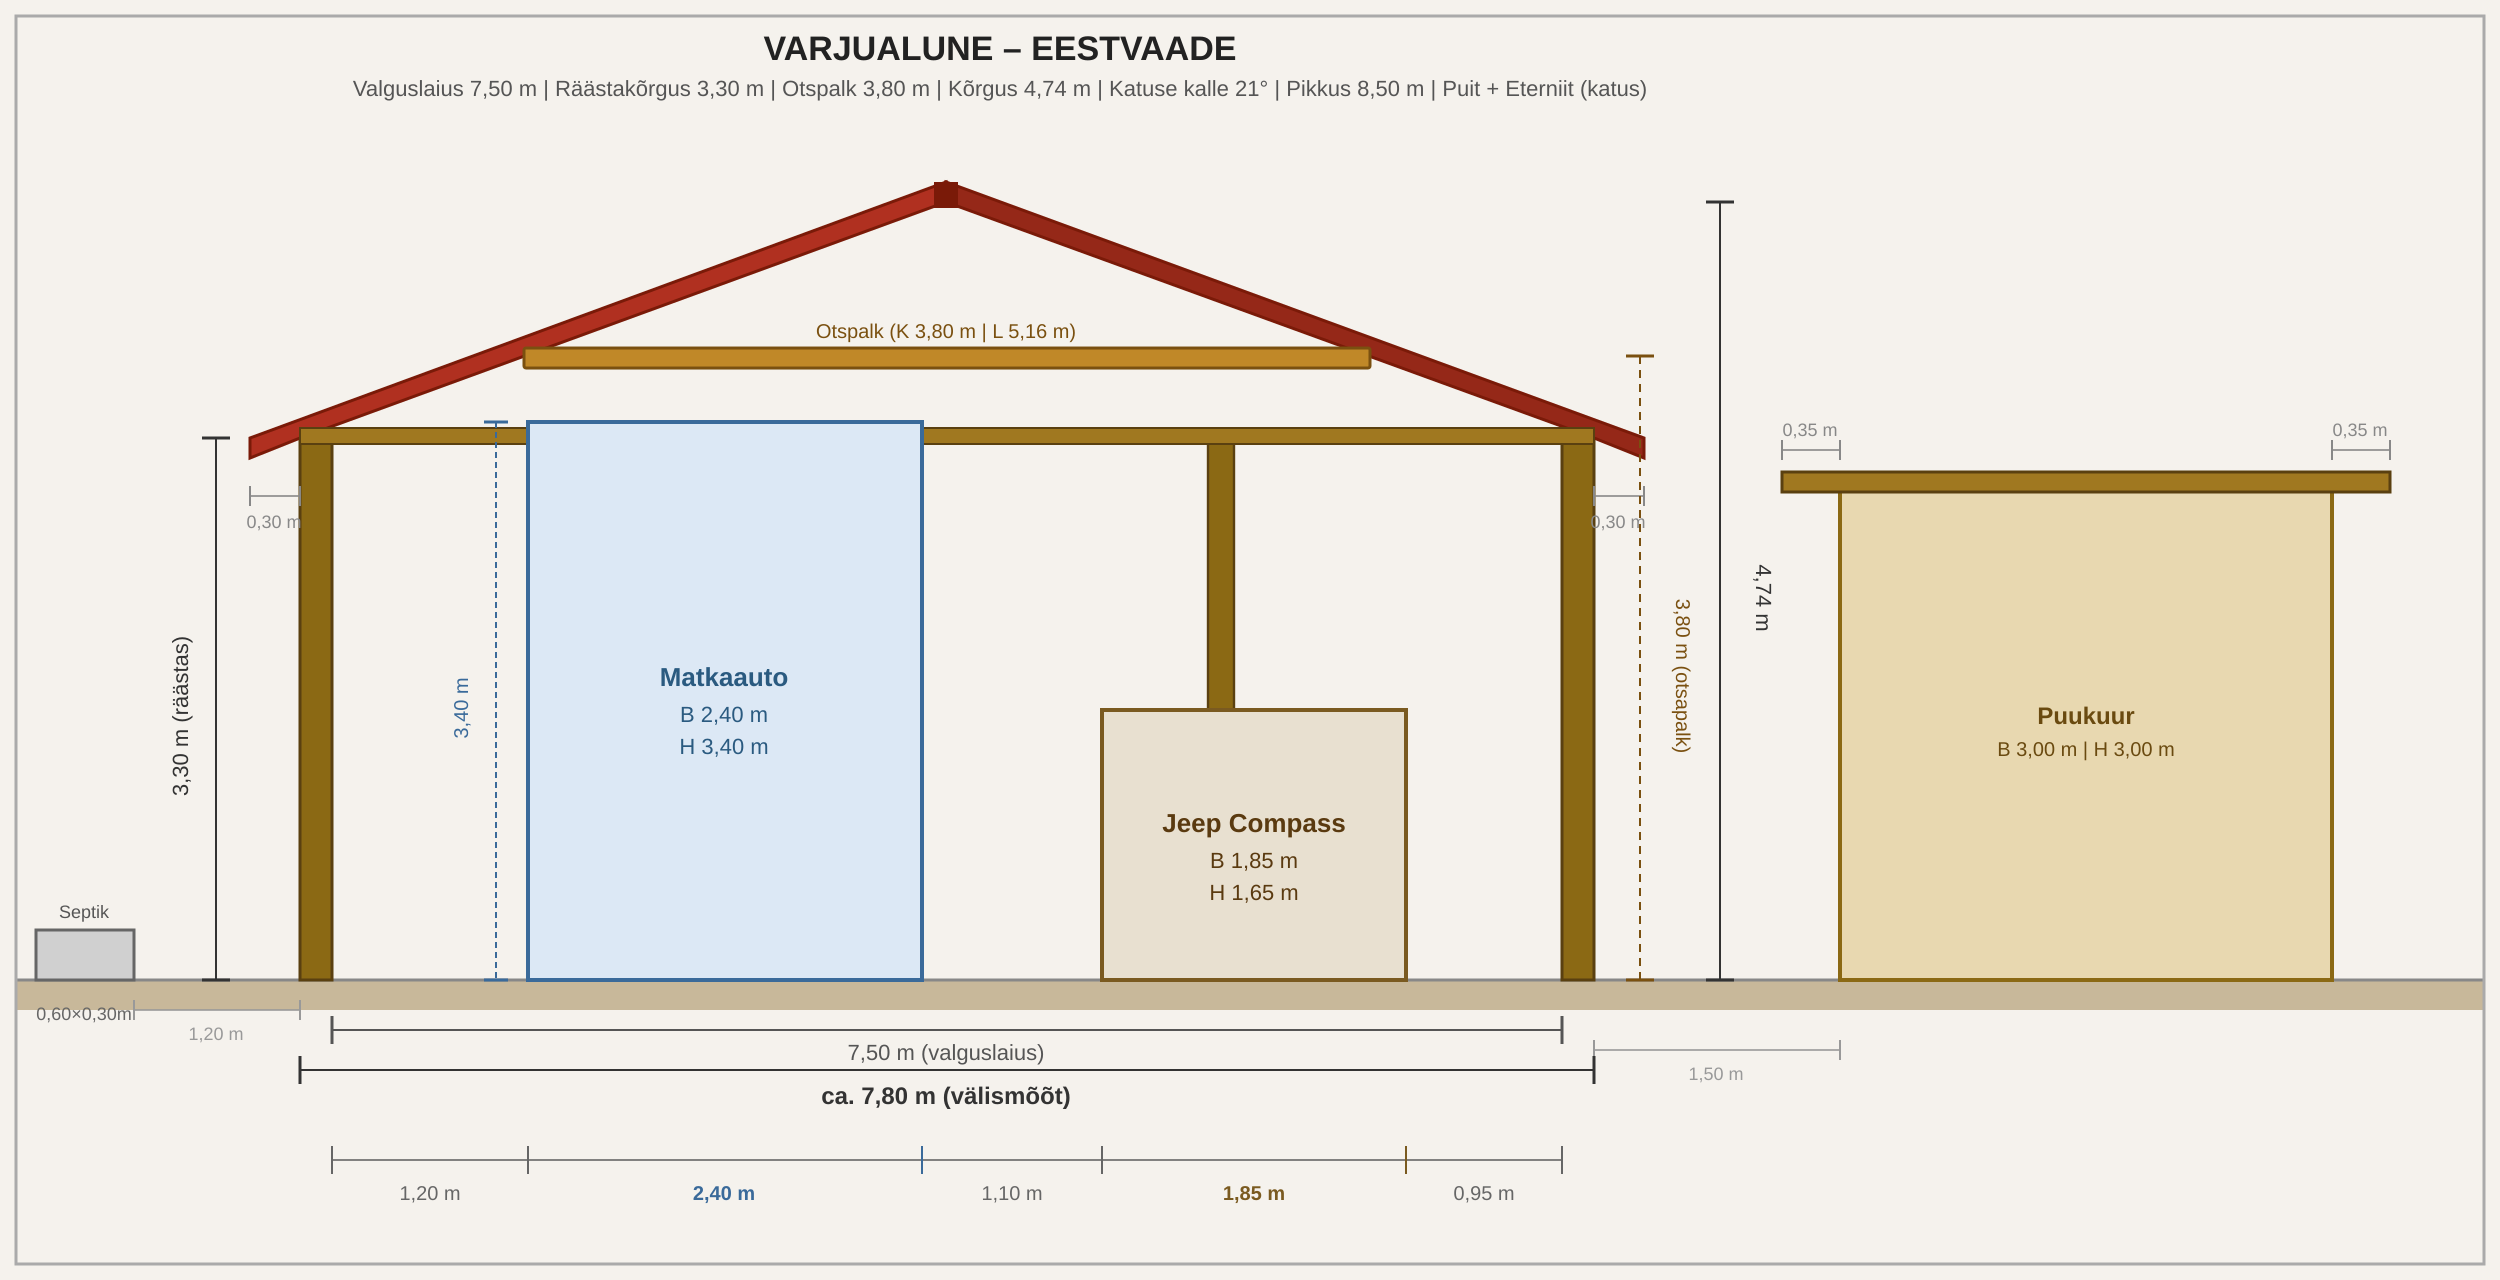
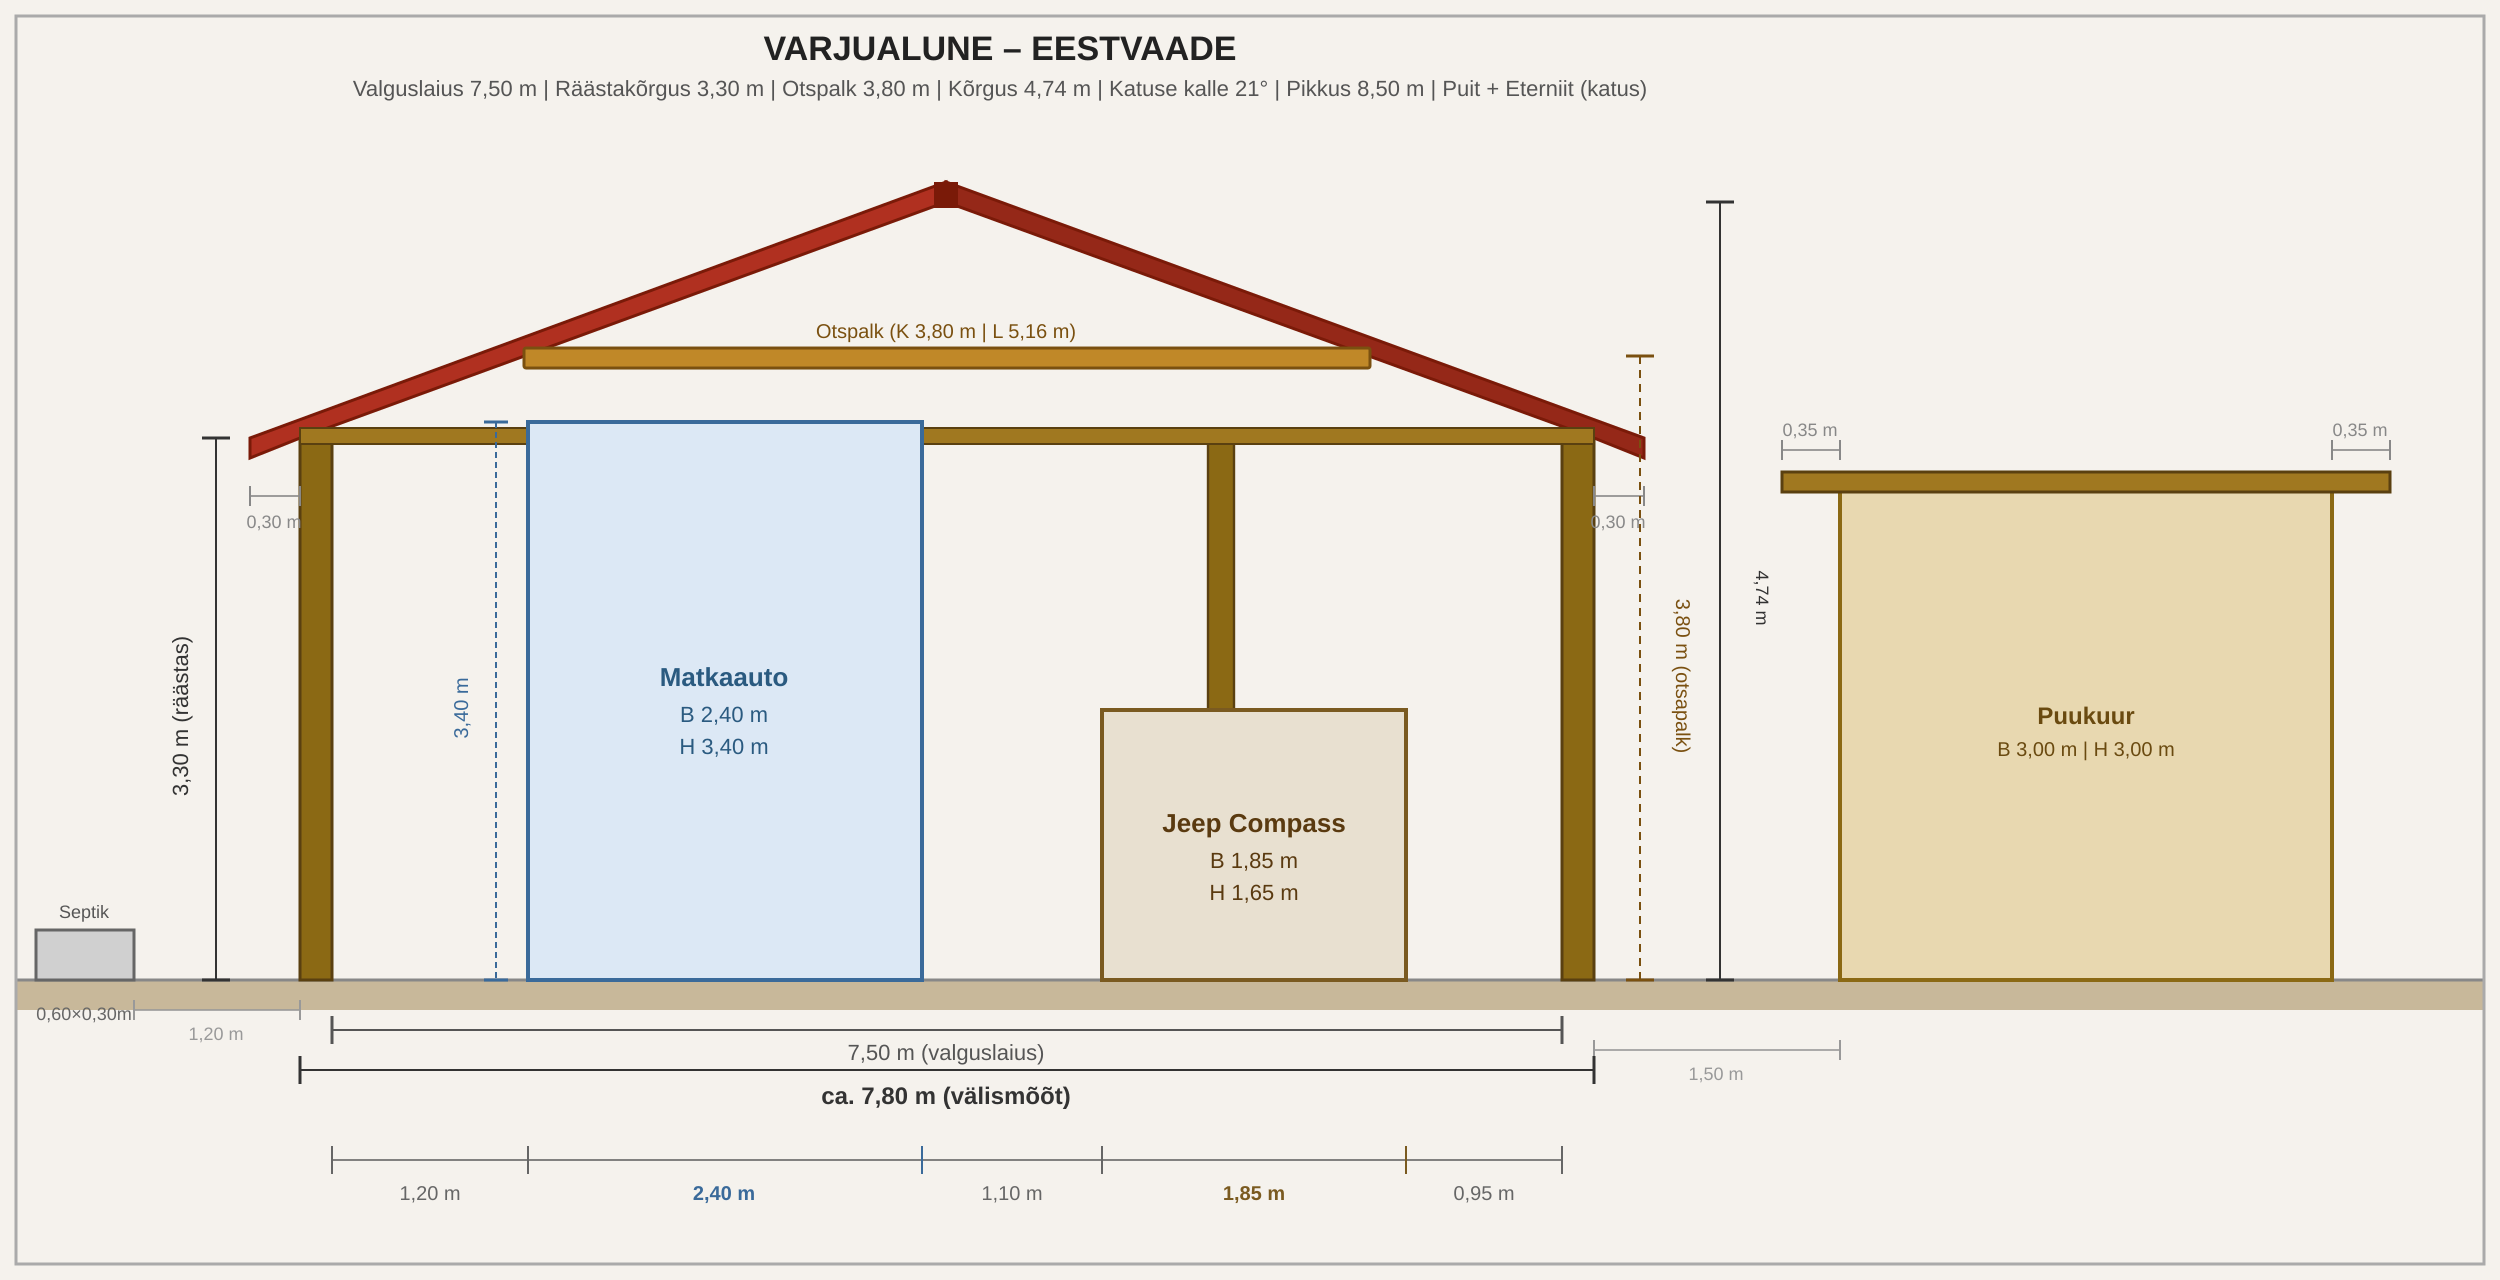
<svg xmlns="http://www.w3.org/2000/svg" viewBox="0 0 1250 640" width="1250" height="640" font-family="Arial, sans-serif">
  <rect width="1250" height="640" fill="#f5f2ed" />
  <text x="500" y="30" text-anchor="middle" font-size="17" font-weight="bold" fill="#222">VARJUALUNE – EESTVAADE</text>
  <text x="500" y="48" text-anchor="middle" font-size="11" fill="#555">Valguslaius 7,50 m | Räästakõrgus 3,30 m | Otspalk 3,80 m | Kõrgus 4,74 m | Katuse kalle 21° | Pikkus 8,50 m | Puit + Eterniit (katus)</text>
  <rect x="8" y="490" width="1234" height="15" fill="#c8b89a" />
  <line x1="8" y1="490" x2="1242" y2="490" stroke="#888" stroke-width="1.5" />
  <rect x="18" y="465" width="49" height="25" fill="#d0d0d0" stroke="#666" stroke-width="1.5" />
  <text x="42" y="459" text-anchor="middle" font-size="9" fill="#555">Septik</text>
  <text x="42" y="510" text-anchor="middle" font-size="9" fill="#666">0,60×0,30m</text>
  <line x1="67" y1="505" x2="150" y2="505" stroke="#999" stroke-width="0.8" />
  <line x1="67" y1="500" x2="67" y2="510" stroke="#999" stroke-width="1" />
  <line x1="150" y1="500" x2="150" y2="510" stroke="#999" stroke-width="1" />
  <text x="108" y="520" text-anchor="middle" font-size="9" fill="#999">1,20 m</text>
  <rect x="920" y="244" width="246" height="246" fill="#e8d8b0" stroke="#8B6914" stroke-width="2" />
  <rect x="891" y="236" width="304" height="10" fill="#a07820" stroke="#5a4010" stroke-width="1.5" />
  <text x="1043" y="362" text-anchor="middle" font-size="12" font-weight="bold" fill="#6a4a10">Puukuur</text>
  <text x="1043" y="378" text-anchor="middle" font-size="10" fill="#6a4a10">B 3,00 m | H 3,00 m</text>
  <line x1="891" y1="225" x2="920" y2="225" stroke="#888" stroke-width="0.8" />
  <line x1="891" y1="220" x2="891" y2="230" stroke="#888" stroke-width="1" />
  <line x1="920" y1="220" x2="920" y2="230" stroke="#888" stroke-width="1" />
  <text x="905" y="218" text-anchor="middle" font-size="9" fill="#888">0,35 m</text>
  <line x1="1166" y1="225" x2="1195" y2="225" stroke="#888" stroke-width="0.8" />
  <line x1="1166" y1="220" x2="1166" y2="230" stroke="#888" stroke-width="1" />
  <line x1="1195" y1="220" x2="1195" y2="230" stroke="#888" stroke-width="1" />
  <text x="1180" y="218" text-anchor="middle" font-size="9" fill="#888">0,35 m</text>
  <line x1="797" y1="525" x2="920" y2="525" stroke="#999" stroke-width="0.8" />
  <line x1="797" y1="520" x2="797" y2="530" stroke="#999" stroke-width="1" />
  <line x1="920" y1="520" x2="920" y2="530" stroke="#999" stroke-width="1" />
  <text x="858" y="540" text-anchor="middle" font-size="9" fill="#999">1,50 m</text>
  <rect x="150" y="219" width="16" height="271" fill="#8B6914" stroke="#5a4010" stroke-width="1.5" />
  <rect x="781" y="219" width="16" height="271" fill="#8B6914" stroke="#5a4010" stroke-width="1.5" />
  <rect x="354" y="219" width="13" height="271" fill="#8B6914" stroke="#5a4010" stroke-width="1.2" />
  <rect x="604" y="219" width="13" height="271" fill="#8B6914" stroke="#5a4010" stroke-width="1.2" />
  <polygon points="125,229 150,219 473,101 473,91 125,219" fill="#b03020" stroke="#7a1a08" stroke-width="1.5" />
  <polygon points="473,101 797,219 822,229 822,219 473,91" fill="#952818" stroke="#7a1a08" stroke-width="1.5" />
  <rect x="467" y="91" width="12" height="13" fill="#7a1a08" />
  <rect x="150" y="214" width="647" height="8" fill="#a07820" stroke="#5a4010" stroke-width="1" />
  <line x1="125" y1="248" x2="150" y2="248" stroke="#888" stroke-width="0.8" />
  <line x1="125" y1="243" x2="125" y2="253" stroke="#888" stroke-width="1" />
  <line x1="150" y1="243" x2="150" y2="253" stroke="#888" stroke-width="1" />
  <text x="137" y="264" text-anchor="middle" font-size="9" fill="#888">0,30 m</text>
  <line x1="797" y1="248" x2="822" y2="248" stroke="#888" stroke-width="0.8" />
  <line x1="797" y1="243" x2="797" y2="253" stroke="#888" stroke-width="1" />
  <line x1="822" y1="243" x2="822" y2="253" stroke="#888" stroke-width="1" />
  <text x="809" y="264" text-anchor="middle" font-size="9" fill="#888">0,30 m</text>
  <rect x="262" y="174" width="423" height="10" rx="1" fill="#c08828" stroke="#7a5010" stroke-width="1.5" />
  <text x="473" y="169" text-anchor="middle" font-size="10" fill="#7a5010">Otspalk (K 3,80 m | L 5,16 m)</text>
  <rect x="264" y="211" width="197" height="279" fill="#dce8f5" stroke="#3a6a9a" stroke-width="2" />
  <text x="362" y="343" text-anchor="middle" font-size="13" font-weight="bold" fill="#2a5a80">Matkaauto</text>
  <text x="362" y="361" text-anchor="middle" font-size="11" fill="#2a5a80">B 2,40 m</text>
  <text x="362" y="377" text-anchor="middle" font-size="11" fill="#2a5a80">H 3,40 m</text>
  <line x1="248" y1="211" x2="248" y2="490" stroke="#3a6a9a" stroke-width="1" stroke-dasharray="3,2" />
  <line x1="242" y1="211" x2="254" y2="211" stroke="#3a6a9a" stroke-width="1.5" />
  <line x1="242" y1="490" x2="254" y2="490" stroke="#3a6a9a" stroke-width="1.5" />
  <text x="234" y="354" text-anchor="middle" font-size="10" fill="#3a6a9a" transform="rotate(-90,234,354)">3,40 m</text>
  <rect x="551" y="355" width="152" height="135" fill="#e8e0d0" stroke="#7a5a20" stroke-width="2" />
  <text x="627" y="416" text-anchor="middle" font-size="13" font-weight="bold" fill="#5a3a10">Jeep Compass</text>
  <text x="627" y="434" text-anchor="middle" font-size="11" fill="#5a3a10">B 1,85 m</text>
  <text x="627" y="450" text-anchor="middle" font-size="11" fill="#5a3a10">H 1,65 m</text>
  <line x1="150" y1="535" x2="797" y2="535" stroke="#333" stroke-width="1" />
  <line x1="150" y1="528" x2="150" y2="542" stroke="#333" stroke-width="1.5" />
  <line x1="797" y1="528" x2="797" y2="542" stroke="#333" stroke-width="1.5" />
  <text x="473" y="552" text-anchor="middle" font-size="12" font-weight="bold" fill="#333">ca. 7,80 m (välismõõt)</text>
  <line x1="166" y1="515" x2="781" y2="515" stroke="#555" stroke-width="1" />
  <line x1="166" y1="508" x2="166" y2="522" stroke="#555" stroke-width="1.5" />
  <line x1="781" y1="508" x2="781" y2="522" stroke="#555" stroke-width="1.5" />
  <text x="473" y="530" text-anchor="middle" font-size="11" fill="#555">7,50 m (valguslaius)</text>
  <line x1="108" y1="219" x2="108" y2="490" stroke="#333" stroke-width="1" />
  <line x1="101" y1="219" x2="115" y2="219" stroke="#333" stroke-width="1.5" />
  <line x1="101" y1="490" x2="115" y2="490" stroke="#333" stroke-width="1.5" />
  <text x="94" y="358" text-anchor="middle" font-size="11" fill="#333" transform="rotate(-90,94,358)">3,30 m (räästas)</text>
  <line x1="820" y1="178" x2="820" y2="490" stroke="#7a5010" stroke-width="1" stroke-dasharray="4,3" />
  <line x1="813" y1="178" x2="827" y2="178" stroke="#7a5010" stroke-width="1.5" />
  <line x1="813" y1="490" x2="827" y2="490" stroke="#7a5010" stroke-width="1.5" />
  <text x="838" y="338" text-anchor="middle" font-size="10" fill="#7a5010" transform="rotate(90,838,338)">3,80 m (otsapalk)</text>
  <line x1="860" y1="101" x2="860" y2="490" stroke="#333" stroke-width="1" />
  <line x1="853" y1="101" x2="867" y2="101" stroke="#333" stroke-width="1.5" />
  <line x1="853" y1="490" x2="867" y2="490" stroke="#333" stroke-width="1.5" />
-   <text x="878" y="299" text-anchor="middle" font-size="11" fill="#333" transform="rotate(90,878,299)">4,74 m</text>
+   <text x="878" y="299" text-anchor="middle" font-size="9" fill="#333" transform="rotate(90,878,299)">4,74 m</text>
  <line x1="166" y1="580" x2="781" y2="580" stroke="#666" stroke-width="0.8" />
  <line x1="166" y1="573" x2="166" y2="587" stroke="#666" stroke-width="1" />
  <line x1="264" y1="573" x2="264" y2="587" stroke="#666" stroke-width="1" />
  <text x="215" y="600" text-anchor="middle" font-size="10" fill="#666">1,20 m</text>
  <line x1="461" y1="573" x2="461" y2="587" stroke="#3a6a9a" stroke-width="1" />
  <text x="362" y="600" text-anchor="middle" font-size="10" font-weight="bold" fill="#3a6a9a">2,40 m</text>
  <line x1="551" y1="573" x2="551" y2="587" stroke="#666" stroke-width="1" />
  <text x="506" y="600" text-anchor="middle" font-size="10" fill="#666">1,10 m</text>
  <line x1="703" y1="573" x2="703" y2="587" stroke="#7a5a20" stroke-width="1" />
  <text x="627" y="600" text-anchor="middle" font-size="10" font-weight="bold" fill="#7a5a20">1,85 m</text>
  <line x1="781" y1="573" x2="781" y2="587" stroke="#666" stroke-width="1" />
  <text x="742" y="600" text-anchor="middle" font-size="10" fill="#666">0,95 m</text>
  <rect x="8" y="8" width="1234" height="624" fill="none" stroke="#aaa" stroke-width="1.5" />
</svg>
